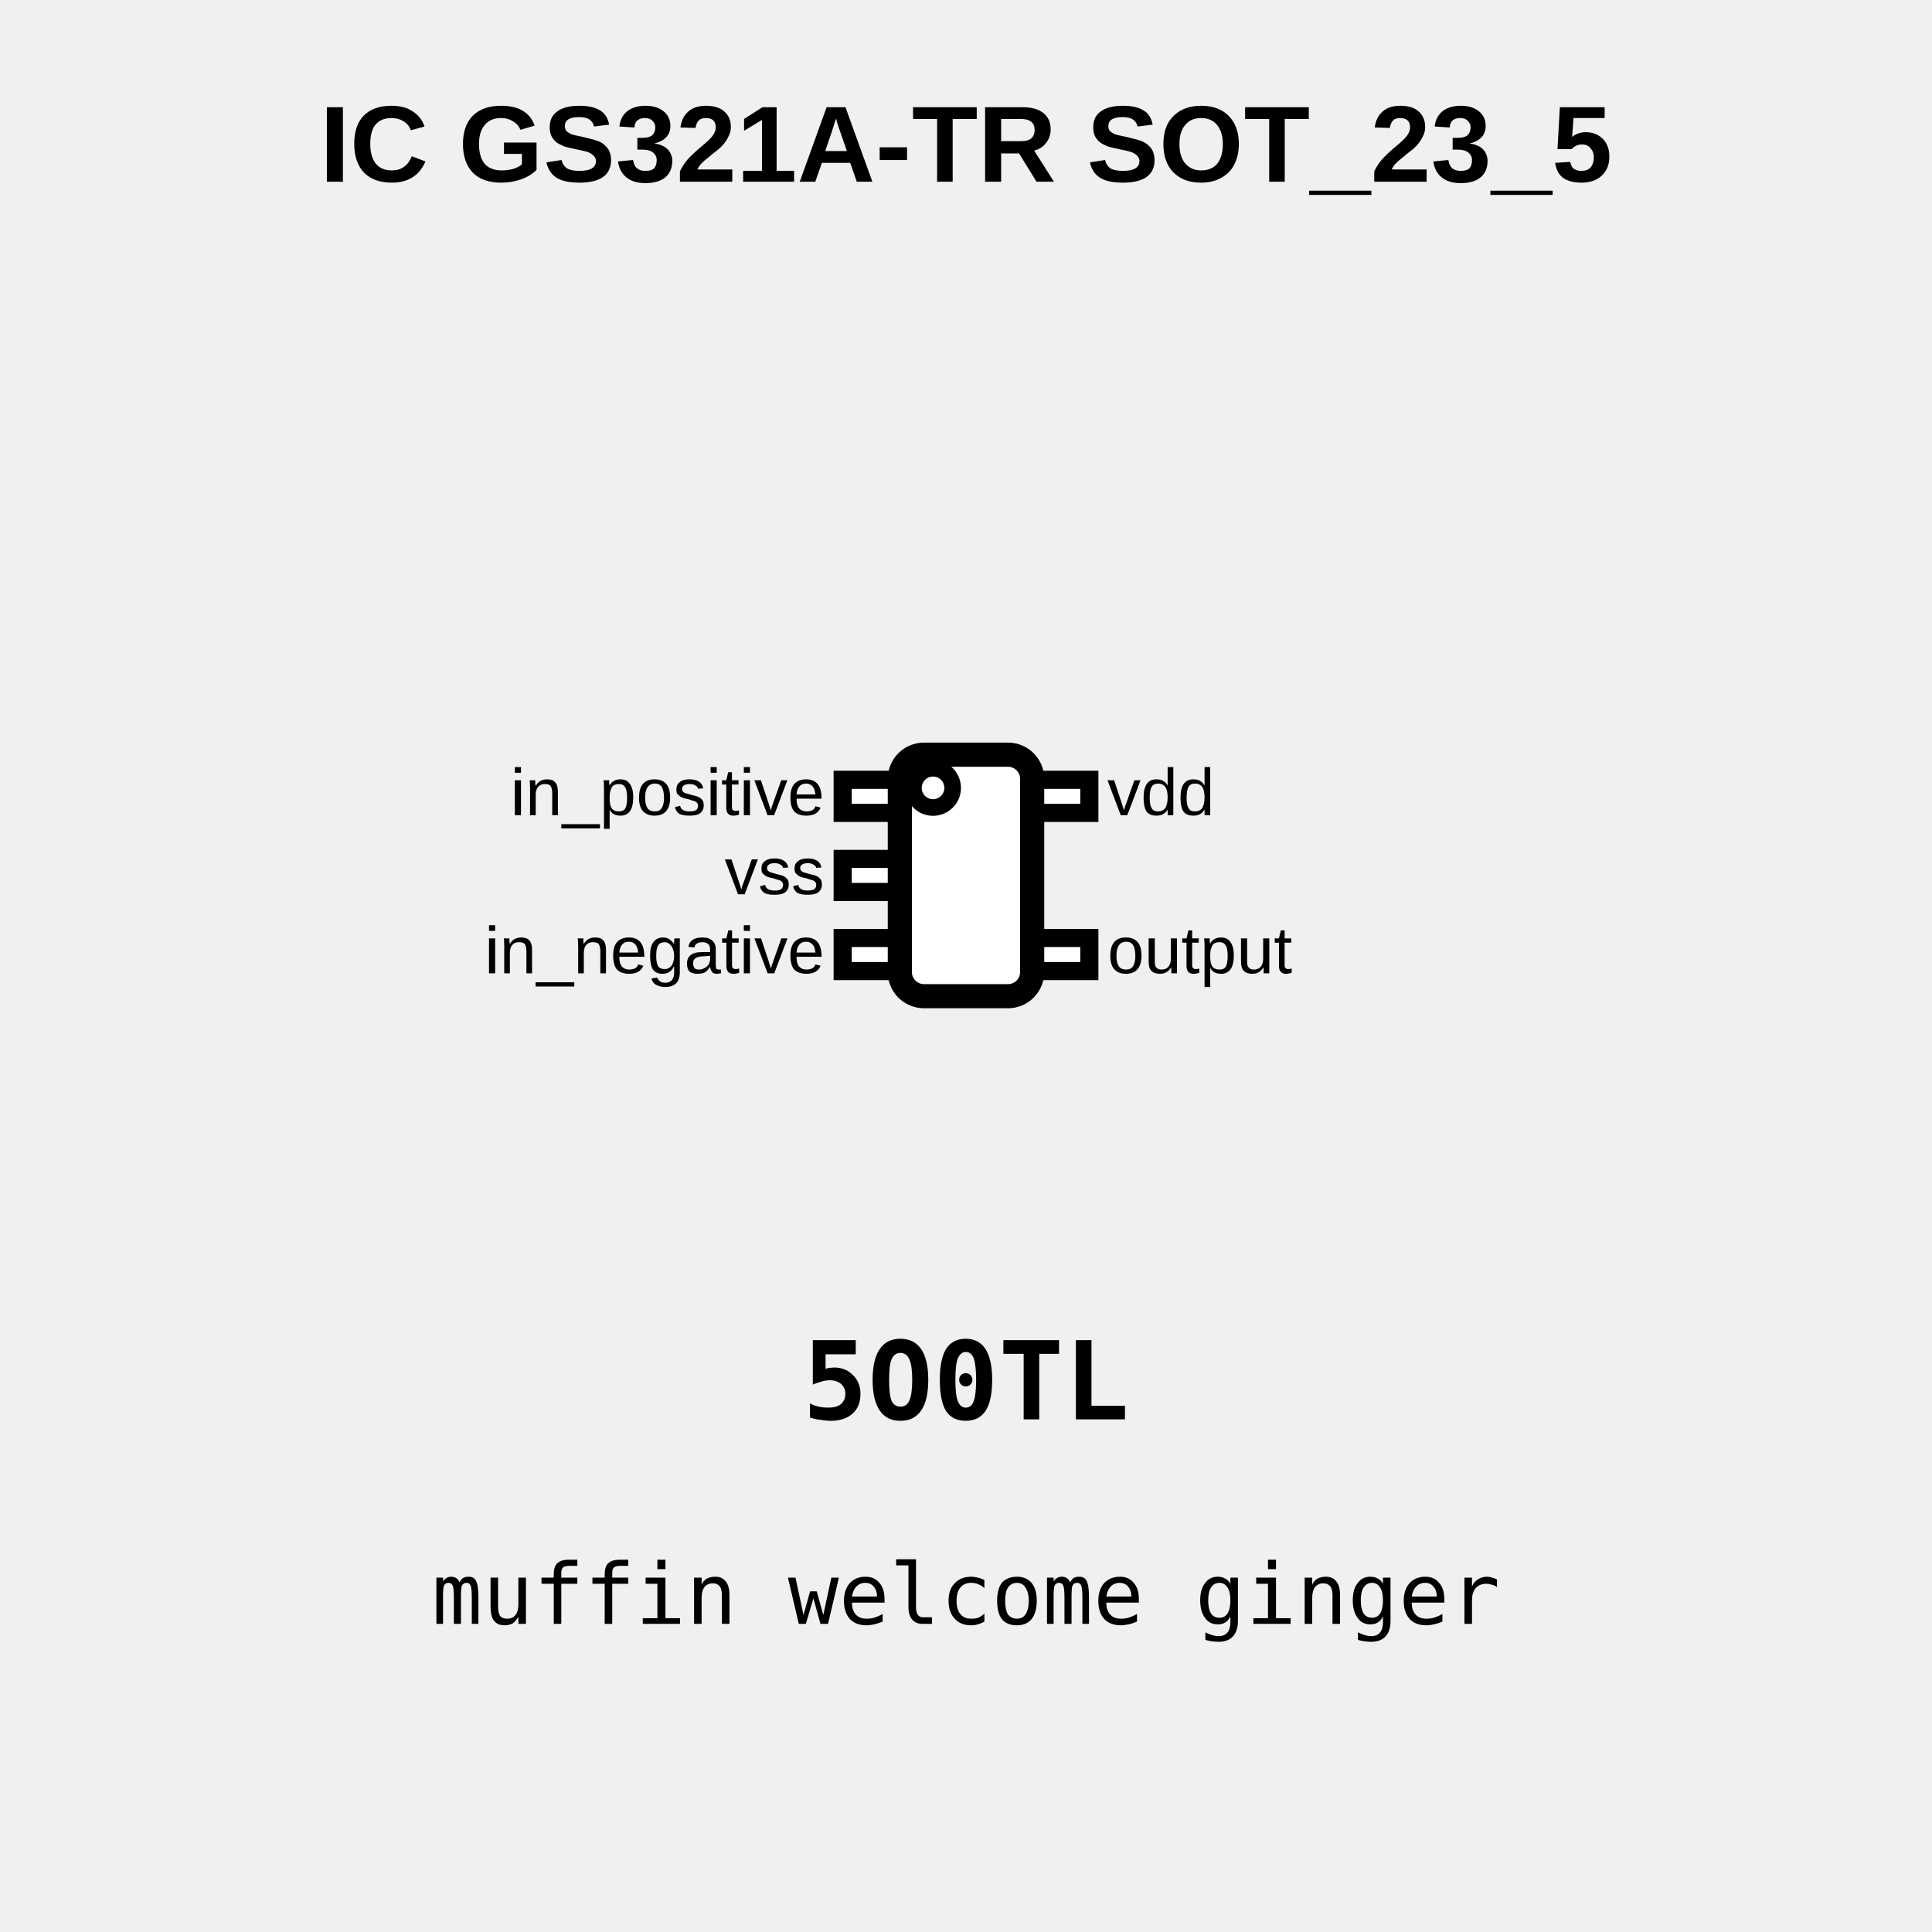
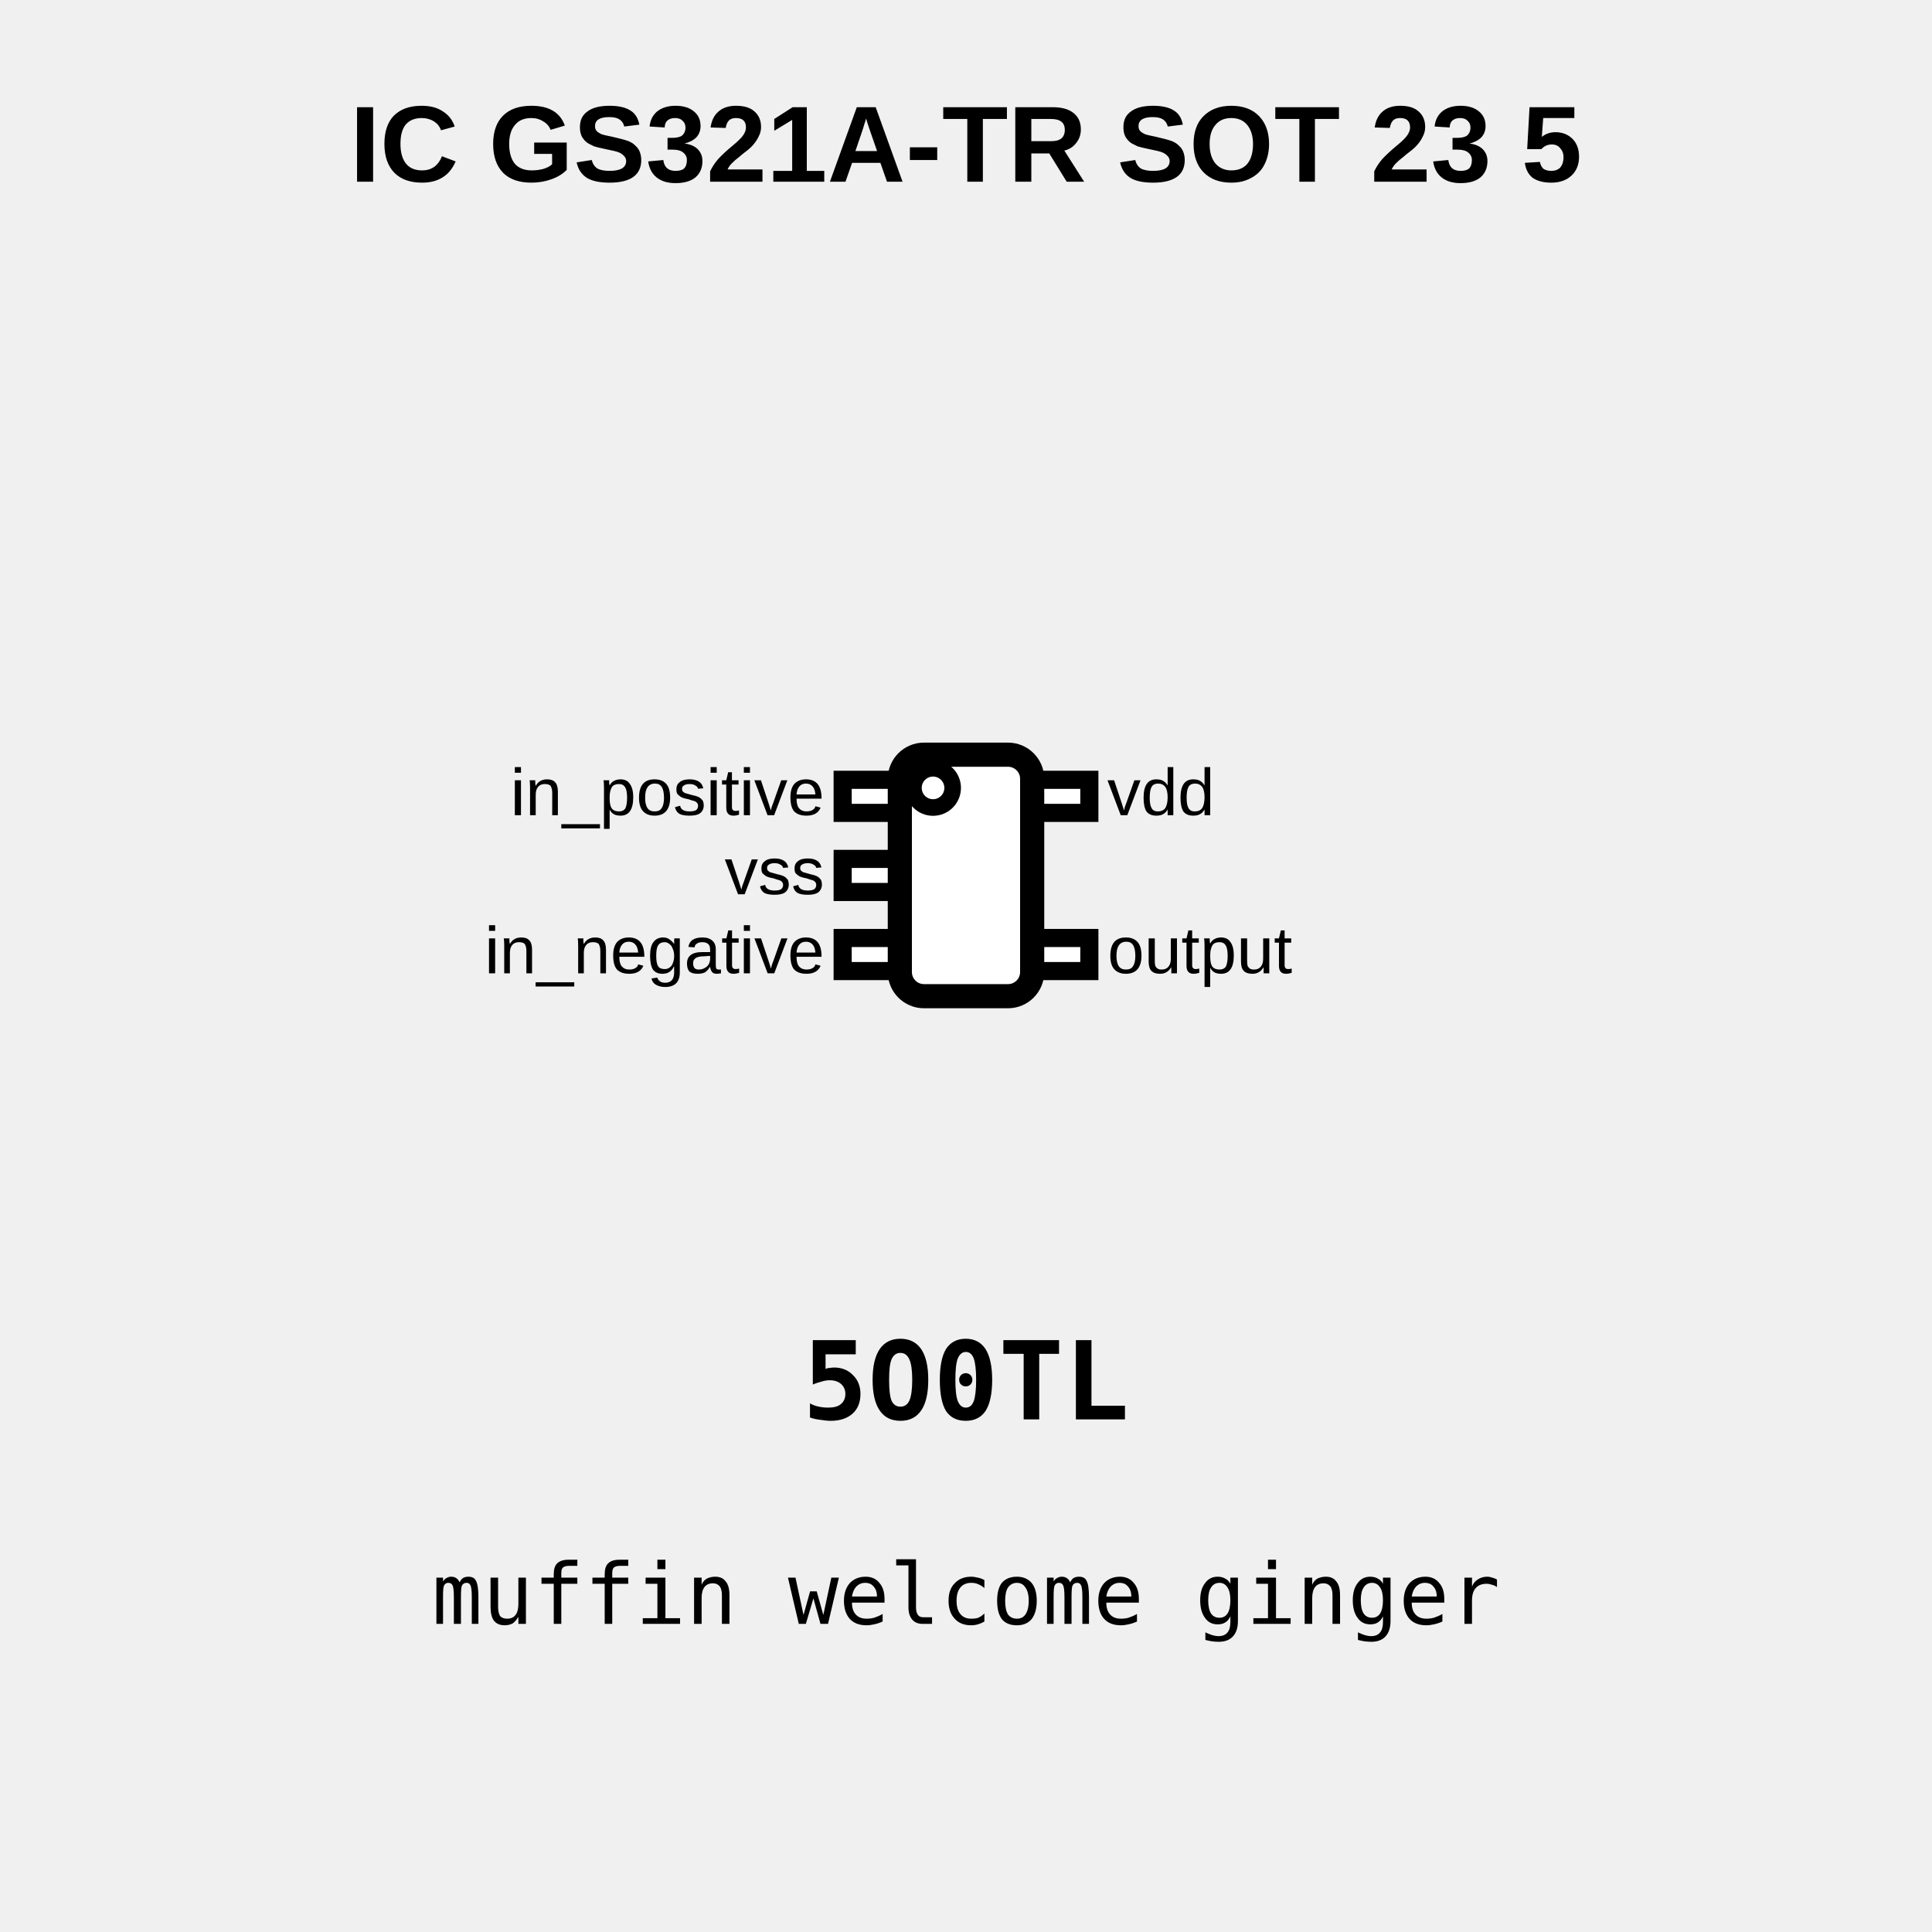
<svg xmlns="http://www.w3.org/2000/svg" width="64mm" height="64mm" viewBox="0 0 64 64">
-   <text x="32" y="5" font-family="Arial, sans-serif" font-size="3.6" font-weight="bold" text-anchor="middle" dominant-baseline="middle" fill="#000000">IC GS321A-TR SOT_23_5</text>
+   <text x="32" y="5" font-family="Arial, sans-serif" font-size="3.6" font-weight="bold" text-anchor="middle" dominant-baseline="middle" fill="#000000">IC GS321A-TR SOT 23 5</text>
  <rect x="27.914" y="25.832" width="2.144" height="1.096" fill="#FFFFFF" stroke="#000000" stroke-width="0.6" />
  <rect x="27.914" y="28.452" width="2.144" height="1.096" fill="#FFFFFF" stroke="#000000" stroke-width="0.6" />
  <rect x="27.914" y="31.072" width="2.144" height="1.096" fill="#FFFFFF" stroke="#000000" stroke-width="0.6" />
  <rect x="33.942" y="25.832" width="2.144" height="1.096" fill="#FFFFFF" stroke="#000000" stroke-width="0.6" />
  <rect x="33.942" y="31.072" width="2.144" height="1.096" fill="#FFFFFF" stroke="#000000" stroke-width="0.6" />
  <rect x="29.808" y="25" width="4.384" height="8" rx="0.8" ry="0.8" fill="#FFFFFF" stroke="#000000" stroke-width="0.8" />
  <circle cx="30.908" cy="26.1" r="0.65" fill="#FFFFFF" stroke="#000000" stroke-width="0.55" />
  <text x="27.314" y="26.38" font-family="Arial, sans-serif" font-size="2.2" text-anchor="end" dominant-baseline="middle" fill="#000000">in_positive</text>
  <text x="27.314" y="29" font-family="Arial, sans-serif" font-size="2.2" text-anchor="end" dominant-baseline="middle" fill="#000000">vss</text>
  <text x="27.314" y="31.62" font-family="Arial, sans-serif" font-size="2.2" text-anchor="end" dominant-baseline="middle" fill="#000000">in_negative</text>
  <text x="36.686" y="26.38" font-family="Arial, sans-serif" font-size="2.2" text-anchor="start" dominant-baseline="middle" fill="#000000">vdd</text>
  <text x="36.686" y="31.62" font-family="Arial, sans-serif" font-size="2.2" text-anchor="start" dominant-baseline="middle" fill="#000000">output</text>
  <text x="32" y="46" font-family="Consolas, monospace" font-size="3.6" font-weight="bold" text-anchor="middle" dominant-baseline="middle" fill="#000000">5O0TL</text>
  <text x="32" y="53" font-family="Consolas, monospace" font-size="2.8" text-anchor="middle" dominant-baseline="middle" fill="#000000">muffin welcome ginger</text>
</svg>
